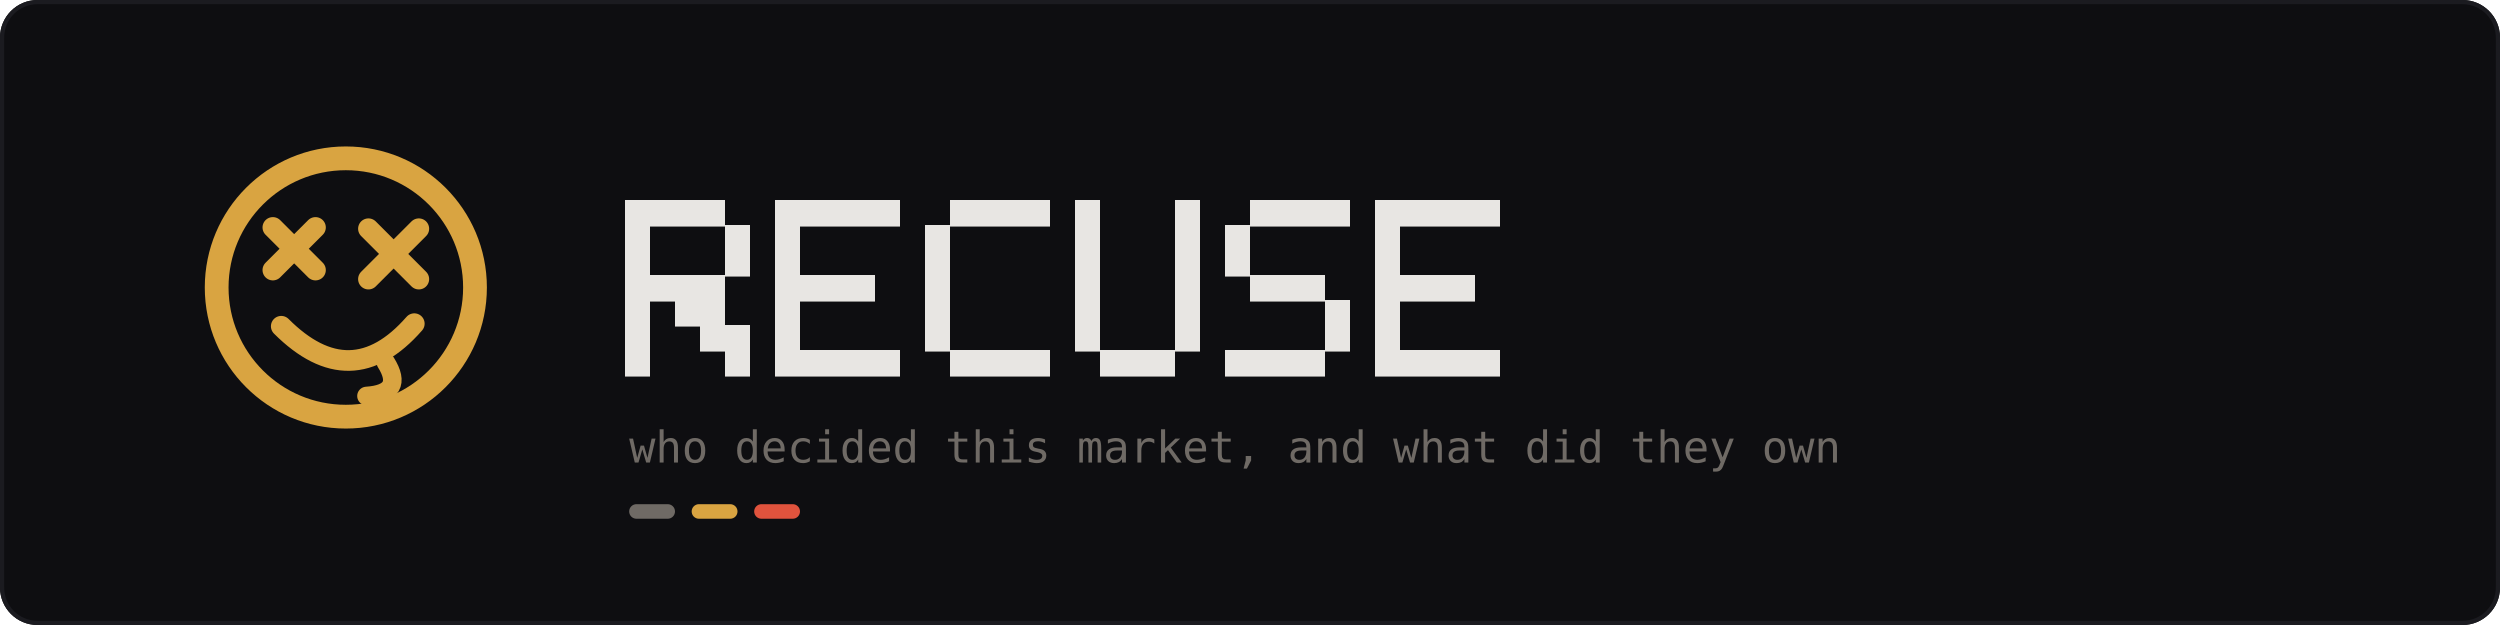
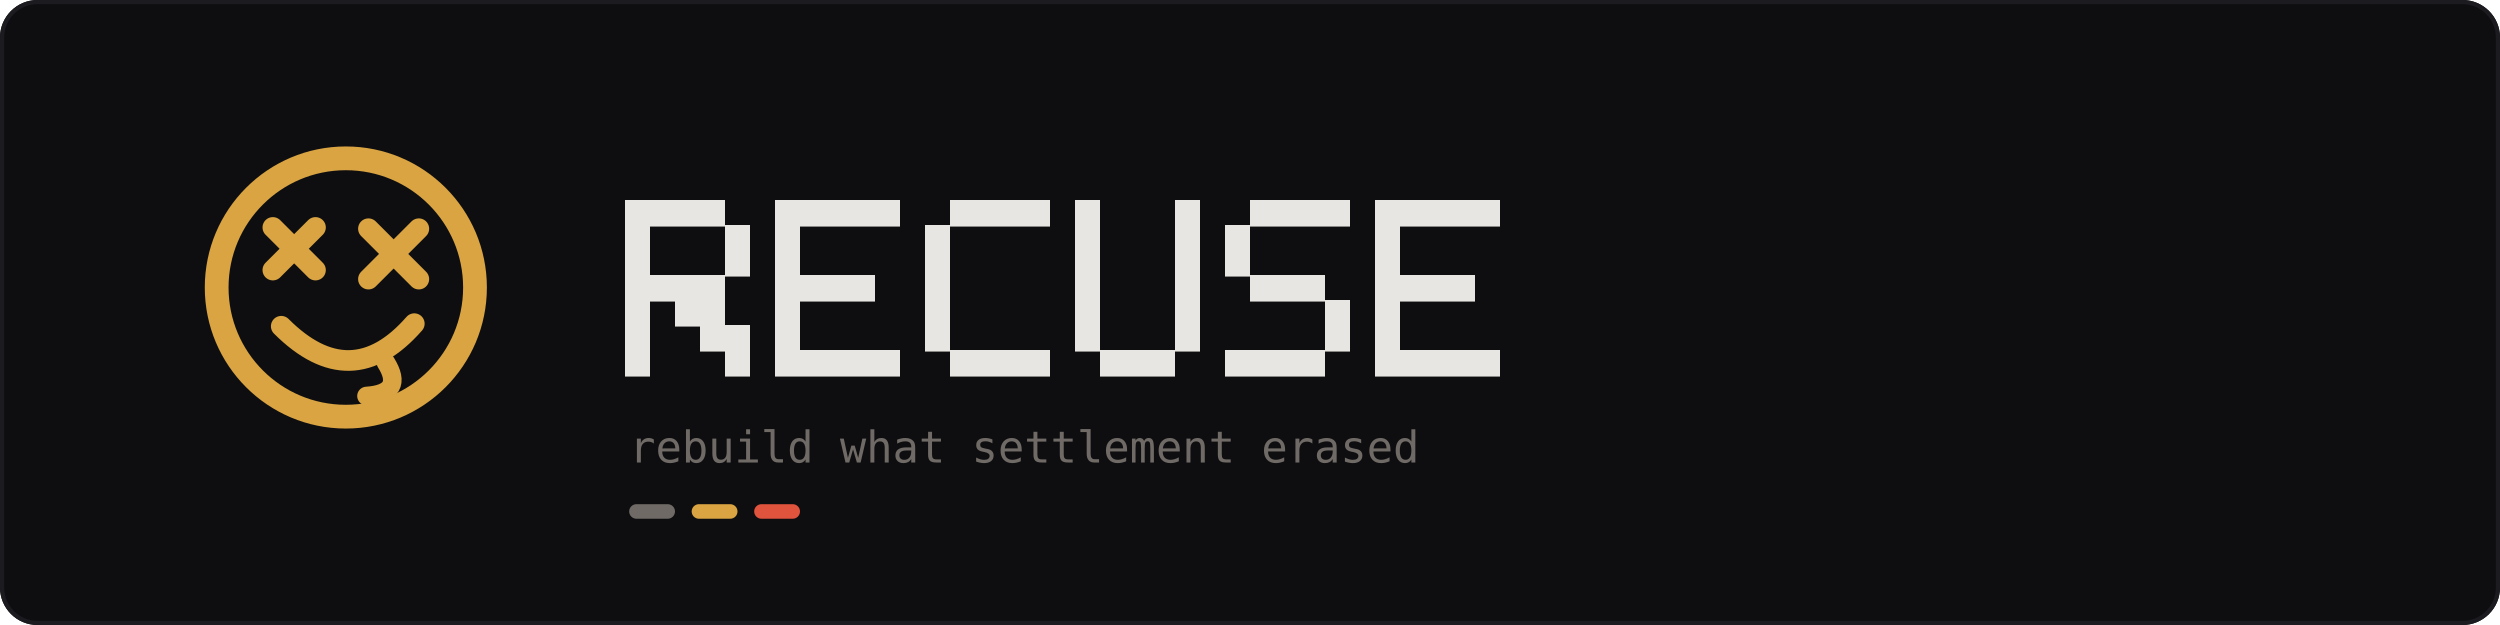
<svg xmlns="http://www.w3.org/2000/svg" viewBox="0 0 1200 300" width="1200" height="300" role="img" aria-label="recuse">
  <rect width="1200" height="300" rx="18" fill="#08080a" />
  <rect x="1" y="1" width="1198" height="298" rx="17" fill="#0e0e11" stroke="#1b1b20" stroke-width="2" />
  <g id="face-banner" fill="none" stroke="#d9a441" stroke-width="9.92" stroke-linecap="round" stroke-linejoin="round">
    <circle cx="166" cy="138" r="62" stroke-width="11.408" />
    <path d="M130.97 109.17 L151.43 129.63" />
    <path d="M151.43 109.17 L130.97 129.63" />
    <path d="M176.85 109.79 L201.03 133.97" />
    <path d="M201.03 109.79 L176.85 133.97" />
    <path d="M135 156.6 Q168.48 190.08 198.86 155.36" />
    <path d="M185.22 173.96 q9.3 14.88 -9.3 16.12" stroke-width="8.928" />
  </g>
  <g fill="#e8e6e3">
    <rect x="300" y="96" width="48" height="12.75" />
    <rect x="300" y="108" width="12" height="12.75" />
    <rect x="348" y="108" width="12" height="12.75" />
    <rect x="300" y="120" width="12" height="12.75" />
    <rect x="348" y="120" width="12" height="12.75" />
    <rect x="300" y="132" width="48" height="12.75" />
    <rect x="300" y="144" width="12" height="12.75" />
    <rect x="324" y="144" width="24" height="12.75" />
    <rect x="300" y="156" width="12" height="12.75" />
    <rect x="336" y="156" width="24" height="12.75" />
    <rect x="300" y="168" width="12" height="12.75" />
    <rect x="348" y="168" width="12" height="12.75" />
    <rect x="372" y="96" width="60" height="12.75" />
    <rect x="372" y="108" width="12" height="12.75" />
    <rect x="372" y="120" width="12" height="12.75" />
    <rect x="372" y="132" width="48" height="12.75" />
    <rect x="372" y="144" width="12" height="12.75" />
    <rect x="372" y="156" width="12" height="12.75" />
    <rect x="372" y="168" width="60" height="12.75" />
    <rect x="456" y="96" width="48" height="12.75" />
    <rect x="444" y="108" width="12" height="12.75" />
    <rect x="444" y="120" width="12" height="12.75" />
    <rect x="444" y="132" width="12" height="12.75" />
    <rect x="444" y="144" width="12" height="12.75" />
    <rect x="444" y="156" width="12" height="12.75" />
    <rect x="456" y="168" width="48" height="12.75" />
    <rect x="516" y="96" width="12" height="12.75" />
    <rect x="564" y="96" width="12" height="12.75" />
    <rect x="516" y="108" width="12" height="12.75" />
    <rect x="564" y="108" width="12" height="12.75" />
    <rect x="516" y="120" width="12" height="12.75" />
    <rect x="564" y="120" width="12" height="12.75" />
    <rect x="516" y="132" width="12" height="12.75" />
    <rect x="564" y="132" width="12" height="12.75" />
    <rect x="516" y="144" width="12" height="12.75" />
    <rect x="564" y="144" width="12" height="12.75" />
    <rect x="516" y="156" width="12" height="12.75" />
    <rect x="564" y="156" width="12" height="12.75" />
    <rect x="528" y="168" width="36" height="12.75" />
    <rect x="600" y="96" width="48" height="12.75" />
    <rect x="588" y="108" width="12" height="12.75" />
    <rect x="588" y="120" width="12" height="12.75" />
    <rect x="600" y="132" width="36" height="12.75" />
    <rect x="636" y="144" width="12" height="12.75" />
    <rect x="636" y="156" width="12" height="12.75" />
    <rect x="588" y="168" width="48" height="12.75" />
    <rect x="660" y="96" width="60" height="12.75" />
    <rect x="660" y="108" width="12" height="12.75" />
    <rect x="660" y="120" width="12" height="12.75" />
    <rect x="660" y="132" width="48" height="12.75" />
    <rect x="660" y="144" width="12" height="12.75" />
    <rect x="660" y="156" width="12" height="12.75" />
    <rect x="660" y="168" width="60" height="12.75" />
  </g>
-   <text x="302" y="222" textLength="416" lengthAdjust="spacingAndGlyphs" font-family="ui-monospace, SFMono-Regular, Menlo, Consolas, monospace" font-size="21" fill="#6f6a65">who decided this market, and what did they own</text>
+   <text x="302" y="222" textLength="416" lengthAdjust="spacingAndGlyphs" font-family="ui-monospace, SFMono-Regular, Menlo, Consolas, monospace" font-size="21" fill="#6f6a65">rebuild what settlement erased</text>
  <g>
    <rect x="302" y="242" width="22" height="7" rx="3.5" fill="#6f6a65" />
    <rect x="332" y="242" width="22" height="7" rx="3.5" fill="#d9a441" />
    <rect x="362" y="242" width="22" height="7" rx="3.5" fill="#e0533d" />
  </g>
</svg>
